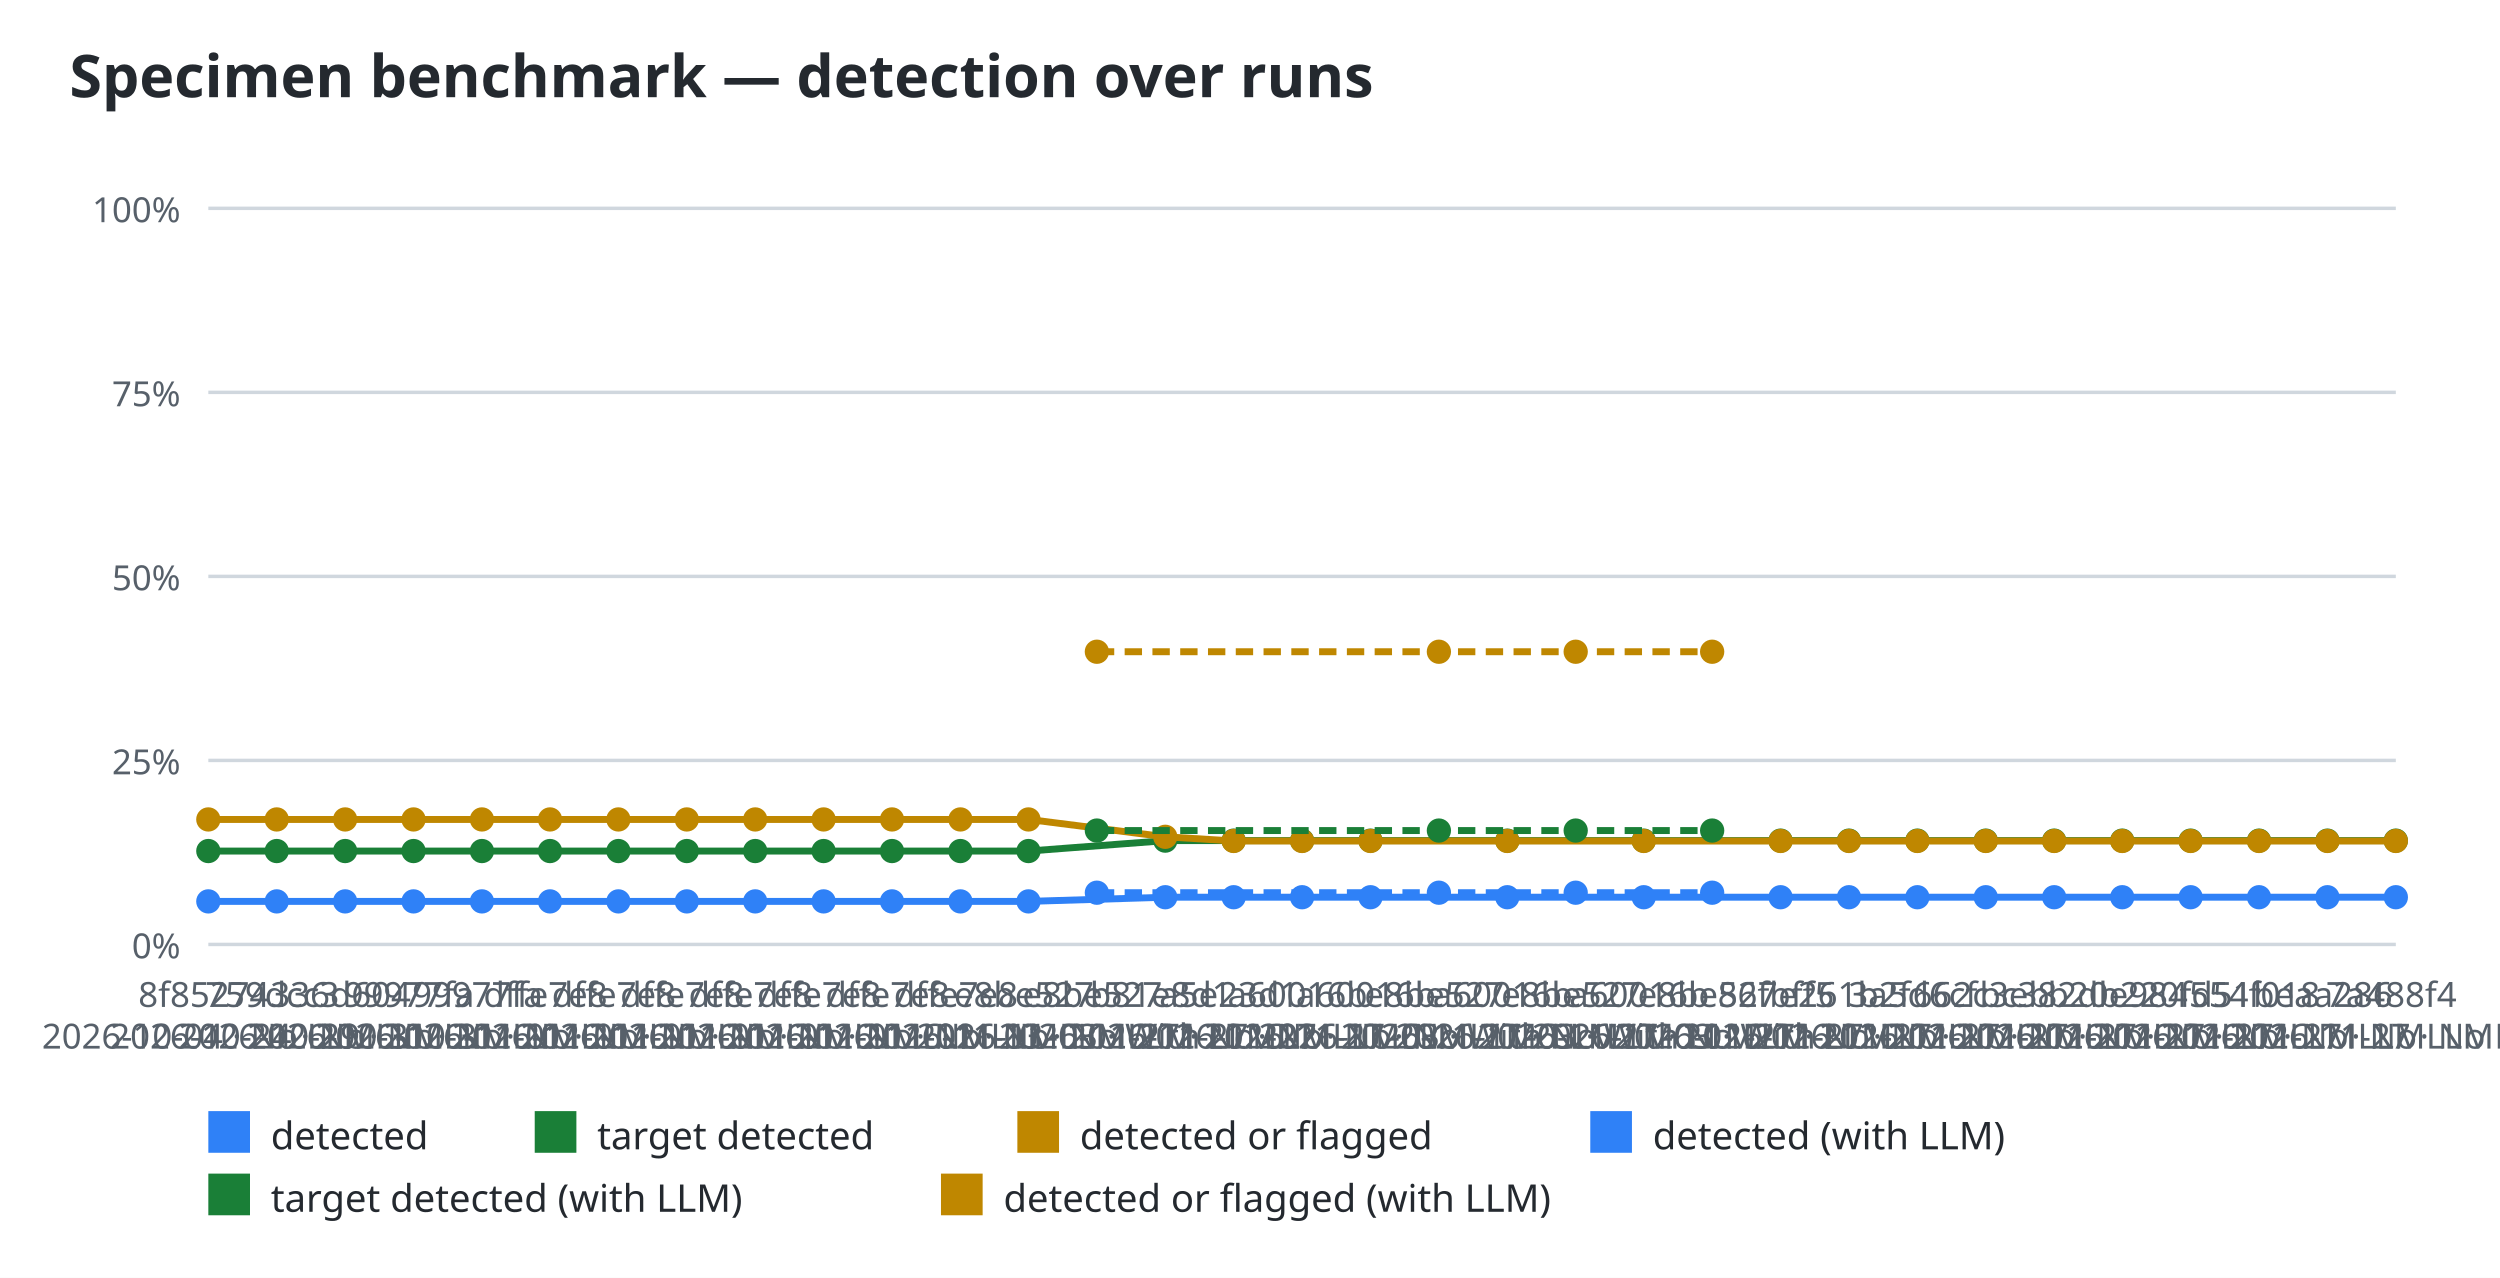
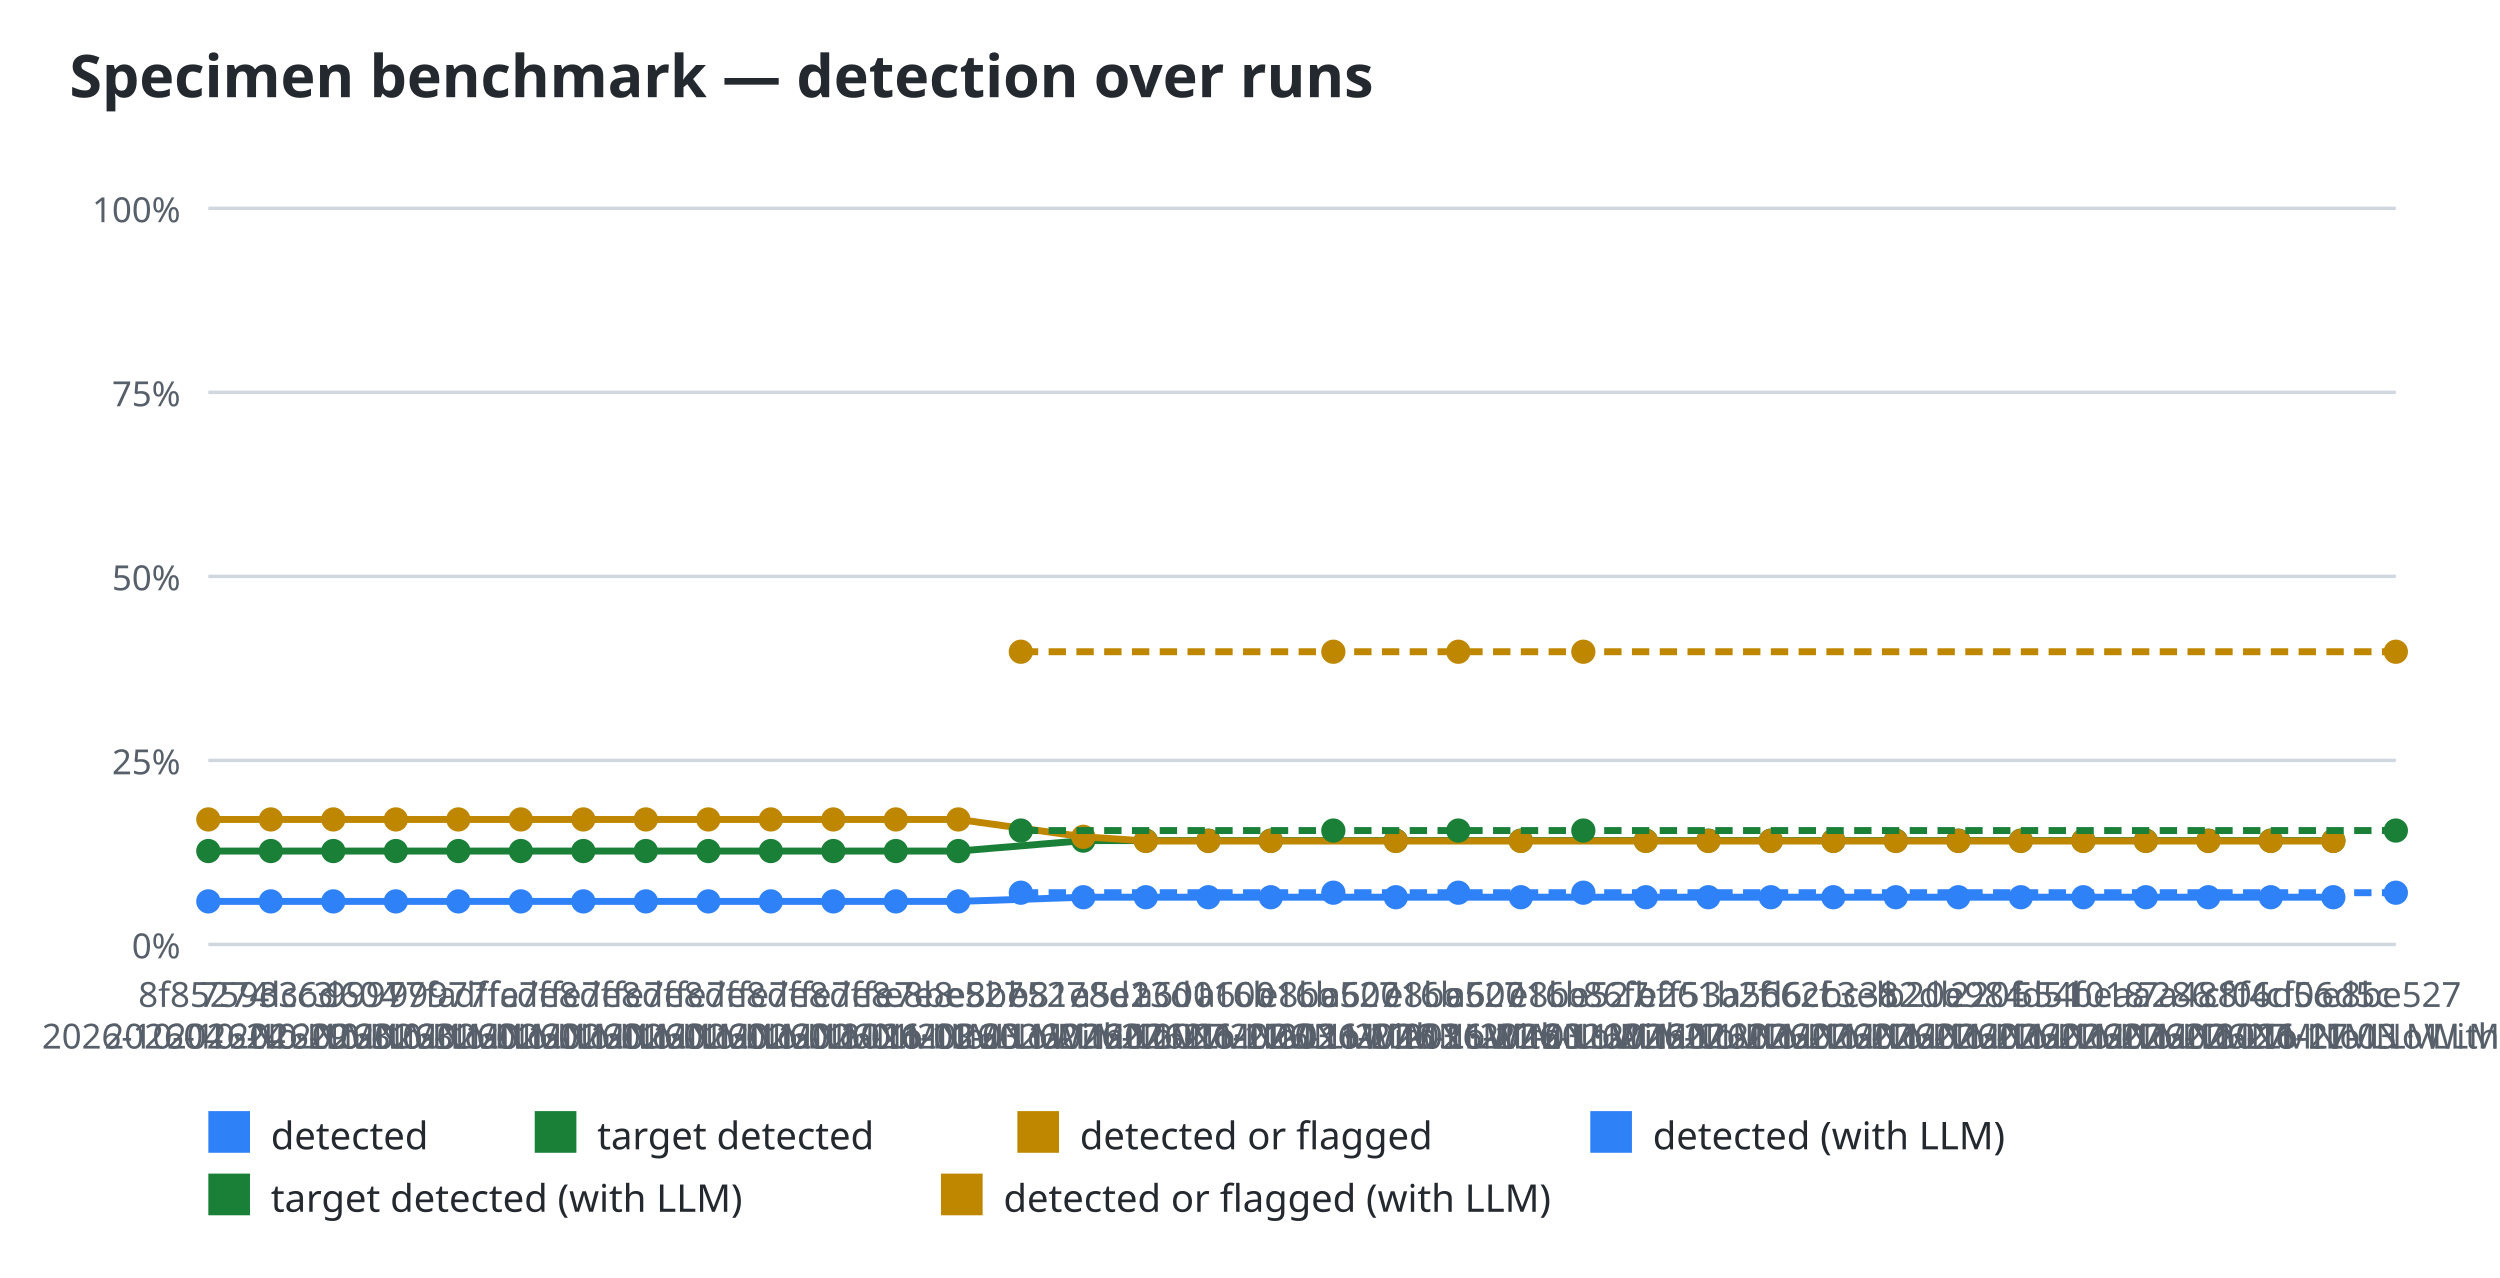
<svg xmlns="http://www.w3.org/2000/svg" viewBox="0 0 720 368" font-family="sans-serif">
  <rect width="720" height="368" fill="white" />
  <text x="20" y="28" font-size="17" font-weight="bold" fill="#24292f">Specimen benchmark — detection over runs</text>
  <line x1="60" y1="272.0" x2="690" y2="272.0" stroke="#d0d7de" stroke-width="1" />
  <text x="52" y="276.0" font-size="10" fill="#57606a" text-anchor="end">0%</text>
  <line x1="60" y1="219.0" x2="690" y2="219.0" stroke="#d0d7de" stroke-width="1" />
  <text x="52" y="223.0" font-size="10" fill="#57606a" text-anchor="end">25%</text>
  <line x1="60" y1="166.0" x2="690" y2="166.0" stroke="#d0d7de" stroke-width="1" />
  <text x="52" y="170.0" font-size="10" fill="#57606a" text-anchor="end">50%</text>
  <line x1="60" y1="113.0" x2="690" y2="113.0" stroke="#d0d7de" stroke-width="1" />
  <text x="52" y="117.0" font-size="10" fill="#57606a" text-anchor="end">75%</text>
  <line x1="60" y1="60.0" x2="690" y2="60.0" stroke="#d0d7de" stroke-width="1" />
  <text x="52" y="64.0" font-size="10" fill="#57606a" text-anchor="end">100%</text>
-   <polyline points="60.0,259.6 79.7,259.6 99.4,259.6 119.1,259.6 138.8,259.6 158.4,259.6 178.1,259.6 197.8,259.6 217.5,259.6 237.2,259.6 256.9,259.6 276.6,259.6 296.2,259.6 335.6,258.4 355.3,258.4 375.0,258.4 394.7,258.4 434.1,258.4 473.4,258.4 512.8,258.4 532.5,258.4 552.2,258.4 571.9,258.4 591.6,258.4 611.2,258.4 630.9,258.4 650.6,258.4 670.3,258.4 690.0,258.4" fill="none" stroke="#2f81f7" stroke-width="2" />
+   <polyline points="60.0,259.6 78.0,259.6 96.0,259.6 114.0,259.6 132.0,259.6 150.0,259.6 168.0,259.6 186.0,259.6 204.0,259.6 222.0,259.6 240.0,259.6 258.0,259.6 276.0,259.6 312.0,258.4 330.0,258.4 348.0,258.4 366.0,258.4 402.0,258.4 438.0,258.4 474.0,258.4 492.0,258.4 510.0,258.4 528.0,258.4 546.0,258.4 564.0,258.4 582.0,258.4 600.0,258.4 618.0,258.4 636.0,258.4 654.0,258.4 672.0,258.4" fill="none" stroke="#2f81f7" stroke-width="2" />
  <circle cx="60.0" cy="259.6" r="3.5" fill="#2f81f7" />
-   <circle cx="79.7" cy="259.6" r="3.5" fill="#2f81f7" />
-   <circle cx="99.4" cy="259.6" r="3.5" fill="#2f81f7" />
-   <circle cx="119.1" cy="259.6" r="3.5" fill="#2f81f7" />
-   <circle cx="138.8" cy="259.6" r="3.5" fill="#2f81f7" />
-   <circle cx="158.4" cy="259.6" r="3.5" fill="#2f81f7" />
-   <circle cx="178.1" cy="259.6" r="3.5" fill="#2f81f7" />
-   <circle cx="197.8" cy="259.6" r="3.5" fill="#2f81f7" />
-   <circle cx="217.5" cy="259.6" r="3.5" fill="#2f81f7" />
-   <circle cx="237.2" cy="259.6" r="3.5" fill="#2f81f7" />
-   <circle cx="256.9" cy="259.6" r="3.5" fill="#2f81f7" />
-   <circle cx="276.6" cy="259.6" r="3.5" fill="#2f81f7" />
-   <circle cx="296.2" cy="259.6" r="3.5" fill="#2f81f7" />
-   <circle cx="335.6" cy="258.4" r="3.5" fill="#2f81f7" />
-   <circle cx="355.3" cy="258.4" r="3.5" fill="#2f81f7" />
-   <circle cx="375.0" cy="258.4" r="3.5" fill="#2f81f7" />
-   <circle cx="394.7" cy="258.4" r="3.5" fill="#2f81f7" />
-   <circle cx="434.1" cy="258.4" r="3.5" fill="#2f81f7" />
-   <circle cx="473.4" cy="258.4" r="3.5" fill="#2f81f7" />
-   <circle cx="512.8" cy="258.4" r="3.5" fill="#2f81f7" />
-   <circle cx="532.5" cy="258.4" r="3.5" fill="#2f81f7" />
-   <circle cx="552.2" cy="258.4" r="3.5" fill="#2f81f7" />
-   <circle cx="571.9" cy="258.4" r="3.5" fill="#2f81f7" />
-   <circle cx="591.6" cy="258.4" r="3.5" fill="#2f81f7" />
-   <circle cx="611.2" cy="258.4" r="3.5" fill="#2f81f7" />
-   <circle cx="630.9" cy="258.4" r="3.5" fill="#2f81f7" />
-   <circle cx="650.6" cy="258.4" r="3.5" fill="#2f81f7" />
-   <circle cx="670.3" cy="258.4" r="3.5" fill="#2f81f7" />
-   <circle cx="690.0" cy="258.4" r="3.5" fill="#2f81f7" />
-   <polyline points="60.0,245.1 79.7,245.1 99.4,245.1 119.1,245.1 138.8,245.1 158.4,245.1 178.1,245.1 197.8,245.1 217.5,245.1 237.2,245.1 256.9,245.1 276.6,245.1 296.2,245.1 335.6,242.1 355.3,242.1 375.0,242.1 394.7,242.1 434.1,242.1 473.4,242.1 512.8,242.1 532.5,242.1 552.2,242.1 571.9,242.1 591.6,242.1 611.2,242.1 630.9,242.1 650.6,242.1 670.3,242.1 690.0,242.1" fill="none" stroke="#1a7f37" stroke-width="2" />
+   <circle cx="78.0" cy="259.6" r="3.5" fill="#2f81f7" />
+   <circle cx="96.0" cy="259.6" r="3.5" fill="#2f81f7" />
+   <circle cx="114.0" cy="259.6" r="3.5" fill="#2f81f7" />
+   <circle cx="132.0" cy="259.6" r="3.5" fill="#2f81f7" />
+   <circle cx="150.0" cy="259.6" r="3.5" fill="#2f81f7" />
+   <circle cx="168.0" cy="259.6" r="3.5" fill="#2f81f7" />
+   <circle cx="186.0" cy="259.6" r="3.5" fill="#2f81f7" />
+   <circle cx="204.0" cy="259.6" r="3.5" fill="#2f81f7" />
+   <circle cx="222.0" cy="259.6" r="3.5" fill="#2f81f7" />
+   <circle cx="240.0" cy="259.6" r="3.5" fill="#2f81f7" />
+   <circle cx="258.0" cy="259.6" r="3.5" fill="#2f81f7" />
+   <circle cx="276.0" cy="259.6" r="3.5" fill="#2f81f7" />
+   <circle cx="312.0" cy="258.4" r="3.5" fill="#2f81f7" />
+   <circle cx="330.0" cy="258.4" r="3.5" fill="#2f81f7" />
+   <circle cx="348.0" cy="258.4" r="3.5" fill="#2f81f7" />
+   <circle cx="366.0" cy="258.4" r="3.5" fill="#2f81f7" />
+   <circle cx="402.0" cy="258.4" r="3.5" fill="#2f81f7" />
+   <circle cx="438.0" cy="258.4" r="3.5" fill="#2f81f7" />
+   <circle cx="474.0" cy="258.4" r="3.5" fill="#2f81f7" />
+   <circle cx="492.0" cy="258.4" r="3.5" fill="#2f81f7" />
+   <circle cx="510.0" cy="258.4" r="3.5" fill="#2f81f7" />
+   <circle cx="528.0" cy="258.4" r="3.5" fill="#2f81f7" />
+   <circle cx="546.0" cy="258.4" r="3.5" fill="#2f81f7" />
+   <circle cx="564.0" cy="258.4" r="3.5" fill="#2f81f7" />
+   <circle cx="582.0" cy="258.4" r="3.5" fill="#2f81f7" />
+   <circle cx="600.0" cy="258.4" r="3.5" fill="#2f81f7" />
+   <circle cx="618.0" cy="258.4" r="3.5" fill="#2f81f7" />
+   <circle cx="636.0" cy="258.4" r="3.5" fill="#2f81f7" />
+   <circle cx="654.0" cy="258.4" r="3.5" fill="#2f81f7" />
+   <circle cx="672.0" cy="258.4" r="3.5" fill="#2f81f7" />
+   <polyline points="60.0,245.1 78.0,245.1 96.0,245.1 114.0,245.1 132.0,245.1 150.0,245.1 168.0,245.1 186.0,245.1 204.0,245.1 222.0,245.1 240.0,245.1 258.0,245.1 276.0,245.1 312.0,242.1 330.0,242.1 348.0,242.1 366.0,242.1 402.0,242.1 438.0,242.1 474.0,242.1 492.0,242.1 510.0,242.1 528.0,242.1 546.0,242.1 564.0,242.1 582.0,242.1 600.0,242.1 618.0,242.1 636.0,242.1 654.0,242.1 672.0,242.1" fill="none" stroke="#1a7f37" stroke-width="2" />
  <circle cx="60.0" cy="245.1" r="3.5" fill="#1a7f37" />
-   <circle cx="79.7" cy="245.1" r="3.5" fill="#1a7f37" />
-   <circle cx="99.4" cy="245.1" r="3.5" fill="#1a7f37" />
-   <circle cx="119.1" cy="245.1" r="3.5" fill="#1a7f37" />
-   <circle cx="138.8" cy="245.1" r="3.5" fill="#1a7f37" />
-   <circle cx="158.4" cy="245.1" r="3.5" fill="#1a7f37" />
-   <circle cx="178.1" cy="245.1" r="3.5" fill="#1a7f37" />
-   <circle cx="197.8" cy="245.1" r="3.5" fill="#1a7f37" />
-   <circle cx="217.5" cy="245.1" r="3.5" fill="#1a7f37" />
-   <circle cx="237.2" cy="245.1" r="3.5" fill="#1a7f37" />
-   <circle cx="256.9" cy="245.1" r="3.5" fill="#1a7f37" />
-   <circle cx="276.6" cy="245.1" r="3.5" fill="#1a7f37" />
-   <circle cx="296.2" cy="245.1" r="3.5" fill="#1a7f37" />
-   <circle cx="335.6" cy="242.1" r="3.5" fill="#1a7f37" />
-   <circle cx="355.3" cy="242.1" r="3.5" fill="#1a7f37" />
-   <circle cx="375.0" cy="242.1" r="3.5" fill="#1a7f37" />
-   <circle cx="394.7" cy="242.1" r="3.5" fill="#1a7f37" />
-   <circle cx="434.1" cy="242.1" r="3.5" fill="#1a7f37" />
-   <circle cx="473.4" cy="242.1" r="3.5" fill="#1a7f37" />
-   <circle cx="512.8" cy="242.1" r="3.5" fill="#1a7f37" />
-   <circle cx="532.5" cy="242.1" r="3.5" fill="#1a7f37" />
-   <circle cx="552.2" cy="242.1" r="3.5" fill="#1a7f37" />
-   <circle cx="571.9" cy="242.1" r="3.5" fill="#1a7f37" />
-   <circle cx="591.6" cy="242.1" r="3.5" fill="#1a7f37" />
-   <circle cx="611.2" cy="242.1" r="3.5" fill="#1a7f37" />
-   <circle cx="630.9" cy="242.1" r="3.5" fill="#1a7f37" />
-   <circle cx="650.6" cy="242.1" r="3.5" fill="#1a7f37" />
-   <circle cx="670.3" cy="242.1" r="3.5" fill="#1a7f37" />
-   <circle cx="690.0" cy="242.1" r="3.5" fill="#1a7f37" />
-   <polyline points="60.0,236.0 79.7,236.0 99.4,236.0 119.1,236.0 138.8,236.0 158.4,236.0 178.1,236.0 197.8,236.0 217.5,236.0 237.2,236.0 256.9,236.0 276.6,236.0 296.2,236.0 335.6,241.0 355.3,242.2 375.0,242.2 394.7,242.2 434.1,242.2 473.4,242.2 512.8,242.2 532.5,242.2 552.2,242.2 571.9,242.2 591.6,242.2 611.2,242.2 630.9,242.2 650.6,242.2 670.3,242.2 690.0,242.2" fill="none" stroke="#bf8700" stroke-width="2" />
+   <circle cx="78.0" cy="245.1" r="3.5" fill="#1a7f37" />
+   <circle cx="96.0" cy="245.1" r="3.5" fill="#1a7f37" />
+   <circle cx="114.0" cy="245.1" r="3.5" fill="#1a7f37" />
+   <circle cx="132.0" cy="245.1" r="3.5" fill="#1a7f37" />
+   <circle cx="150.0" cy="245.1" r="3.5" fill="#1a7f37" />
+   <circle cx="168.0" cy="245.1" r="3.5" fill="#1a7f37" />
+   <circle cx="186.0" cy="245.1" r="3.5" fill="#1a7f37" />
+   <circle cx="204.0" cy="245.1" r="3.5" fill="#1a7f37" />
+   <circle cx="222.0" cy="245.1" r="3.5" fill="#1a7f37" />
+   <circle cx="240.0" cy="245.1" r="3.5" fill="#1a7f37" />
+   <circle cx="258.0" cy="245.1" r="3.5" fill="#1a7f37" />
+   <circle cx="276.0" cy="245.1" r="3.5" fill="#1a7f37" />
+   <circle cx="312.0" cy="242.1" r="3.5" fill="#1a7f37" />
+   <circle cx="330.0" cy="242.1" r="3.5" fill="#1a7f37" />
+   <circle cx="348.0" cy="242.1" r="3.5" fill="#1a7f37" />
+   <circle cx="366.0" cy="242.1" r="3.5" fill="#1a7f37" />
+   <circle cx="402.0" cy="242.1" r="3.5" fill="#1a7f37" />
+   <circle cx="438.0" cy="242.1" r="3.5" fill="#1a7f37" />
+   <circle cx="474.0" cy="242.1" r="3.5" fill="#1a7f37" />
+   <circle cx="492.0" cy="242.1" r="3.5" fill="#1a7f37" />
+   <circle cx="510.0" cy="242.1" r="3.5" fill="#1a7f37" />
+   <circle cx="528.0" cy="242.1" r="3.5" fill="#1a7f37" />
+   <circle cx="546.0" cy="242.1" r="3.5" fill="#1a7f37" />
+   <circle cx="564.0" cy="242.1" r="3.5" fill="#1a7f37" />
+   <circle cx="582.0" cy="242.1" r="3.5" fill="#1a7f37" />
+   <circle cx="600.0" cy="242.1" r="3.5" fill="#1a7f37" />
+   <circle cx="618.0" cy="242.1" r="3.5" fill="#1a7f37" />
+   <circle cx="636.0" cy="242.1" r="3.5" fill="#1a7f37" />
+   <circle cx="654.0" cy="242.1" r="3.5" fill="#1a7f37" />
+   <circle cx="672.0" cy="242.1" r="3.5" fill="#1a7f37" />
+   <polyline points="60.0,236.0 78.0,236.0 96.0,236.0 114.0,236.0 132.0,236.0 150.0,236.0 168.0,236.0 186.0,236.0 204.0,236.0 222.0,236.0 240.0,236.0 258.0,236.0 276.0,236.0 312.0,241.0 330.0,242.2 348.0,242.2 366.0,242.2 402.0,242.2 438.0,242.2 474.0,242.2 492.0,242.2 510.0,242.2 528.0,242.2 546.0,242.2 564.0,242.2 582.0,242.2 600.0,242.2 618.0,242.2 636.0,242.2 654.0,242.2 672.0,242.2" fill="none" stroke="#bf8700" stroke-width="2" />
  <circle cx="60.0" cy="236.0" r="3.5" fill="#bf8700" />
-   <circle cx="79.7" cy="236.0" r="3.5" fill="#bf8700" />
-   <circle cx="99.4" cy="236.0" r="3.5" fill="#bf8700" />
-   <circle cx="119.1" cy="236.0" r="3.5" fill="#bf8700" />
-   <circle cx="138.8" cy="236.0" r="3.5" fill="#bf8700" />
-   <circle cx="158.4" cy="236.0" r="3.5" fill="#bf8700" />
-   <circle cx="178.1" cy="236.0" r="3.5" fill="#bf8700" />
-   <circle cx="197.8" cy="236.0" r="3.5" fill="#bf8700" />
-   <circle cx="217.5" cy="236.0" r="3.5" fill="#bf8700" />
-   <circle cx="237.2" cy="236.0" r="3.5" fill="#bf8700" />
-   <circle cx="256.9" cy="236.0" r="3.5" fill="#bf8700" />
-   <circle cx="276.6" cy="236.0" r="3.5" fill="#bf8700" />
-   <circle cx="296.2" cy="236.0" r="3.5" fill="#bf8700" />
-   <circle cx="335.6" cy="241.0" r="3.5" fill="#bf8700" />
-   <circle cx="355.3" cy="242.2" r="3.5" fill="#bf8700" />
-   <circle cx="375.0" cy="242.2" r="3.5" fill="#bf8700" />
-   <circle cx="394.7" cy="242.2" r="3.5" fill="#bf8700" />
-   <circle cx="434.1" cy="242.2" r="3.5" fill="#bf8700" />
-   <circle cx="473.4" cy="242.2" r="3.5" fill="#bf8700" />
-   <circle cx="512.8" cy="242.2" r="3.5" fill="#bf8700" />
-   <circle cx="532.5" cy="242.2" r="3.5" fill="#bf8700" />
-   <circle cx="552.2" cy="242.2" r="3.5" fill="#bf8700" />
-   <circle cx="571.9" cy="242.2" r="3.5" fill="#bf8700" />
-   <circle cx="591.6" cy="242.2" r="3.5" fill="#bf8700" />
-   <circle cx="611.2" cy="242.2" r="3.5" fill="#bf8700" />
-   <circle cx="630.9" cy="242.2" r="3.5" fill="#bf8700" />
-   <circle cx="650.6" cy="242.2" r="3.5" fill="#bf8700" />
-   <circle cx="670.3" cy="242.2" r="3.5" fill="#bf8700" />
-   <circle cx="690.0" cy="242.2" r="3.5" fill="#bf8700" />
-   <polyline points="315.9,257.1 414.4,257.1 453.8,257.1 493.1,257.1" fill="none" stroke="#2f81f7" stroke-width="2" stroke-dasharray="5 3" />
-   <circle cx="315.9" cy="257.1" r="3.5" fill="#2f81f7" />
-   <circle cx="414.4" cy="257.1" r="3.5" fill="#2f81f7" />
-   <circle cx="453.8" cy="257.1" r="3.5" fill="#2f81f7" />
-   <circle cx="493.1" cy="257.1" r="3.5" fill="#2f81f7" />
-   <polyline points="315.9,239.2 414.4,239.2 453.8,239.2 493.1,239.2" fill="none" stroke="#1a7f37" stroke-width="2" stroke-dasharray="5 3" />
-   <circle cx="315.9" cy="239.2" r="3.5" fill="#1a7f37" />
-   <circle cx="414.4" cy="239.2" r="3.5" fill="#1a7f37" />
-   <circle cx="453.8" cy="239.2" r="3.5" fill="#1a7f37" />
-   <circle cx="493.1" cy="239.2" r="3.5" fill="#1a7f37" />
-   <polyline points="315.9,187.7 414.4,187.7 453.8,187.7 493.1,187.7" fill="none" stroke="#bf8700" stroke-width="2" stroke-dasharray="5 3" />
-   <circle cx="315.9" cy="187.7" r="3.5" fill="#bf8700" />
-   <circle cx="414.4" cy="187.7" r="3.5" fill="#bf8700" />
-   <circle cx="453.8" cy="187.7" r="3.5" fill="#bf8700" />
-   <circle cx="493.1" cy="187.7" r="3.5" fill="#bf8700" />
+   <circle cx="78.0" cy="236.0" r="3.5" fill="#bf8700" />
+   <circle cx="96.0" cy="236.0" r="3.5" fill="#bf8700" />
+   <circle cx="114.0" cy="236.0" r="3.5" fill="#bf8700" />
+   <circle cx="132.0" cy="236.0" r="3.5" fill="#bf8700" />
+   <circle cx="150.0" cy="236.0" r="3.5" fill="#bf8700" />
+   <circle cx="168.0" cy="236.0" r="3.5" fill="#bf8700" />
+   <circle cx="186.0" cy="236.0" r="3.5" fill="#bf8700" />
+   <circle cx="204.0" cy="236.0" r="3.5" fill="#bf8700" />
+   <circle cx="222.0" cy="236.0" r="3.5" fill="#bf8700" />
+   <circle cx="240.0" cy="236.0" r="3.5" fill="#bf8700" />
+   <circle cx="258.0" cy="236.0" r="3.5" fill="#bf8700" />
+   <circle cx="276.0" cy="236.0" r="3.5" fill="#bf8700" />
+   <circle cx="312.0" cy="241.0" r="3.5" fill="#bf8700" />
+   <circle cx="330.0" cy="242.2" r="3.5" fill="#bf8700" />
+   <circle cx="348.0" cy="242.2" r="3.5" fill="#bf8700" />
+   <circle cx="366.0" cy="242.2" r="3.5" fill="#bf8700" />
+   <circle cx="402.0" cy="242.2" r="3.5" fill="#bf8700" />
+   <circle cx="438.0" cy="242.2" r="3.5" fill="#bf8700" />
+   <circle cx="474.0" cy="242.2" r="3.5" fill="#bf8700" />
+   <circle cx="492.0" cy="242.2" r="3.5" fill="#bf8700" />
+   <circle cx="510.0" cy="242.2" r="3.5" fill="#bf8700" />
+   <circle cx="528.0" cy="242.2" r="3.5" fill="#bf8700" />
+   <circle cx="546.0" cy="242.2" r="3.5" fill="#bf8700" />
+   <circle cx="564.0" cy="242.2" r="3.5" fill="#bf8700" />
+   <circle cx="582.0" cy="242.2" r="3.5" fill="#bf8700" />
+   <circle cx="600.0" cy="242.2" r="3.5" fill="#bf8700" />
+   <circle cx="618.0" cy="242.2" r="3.5" fill="#bf8700" />
+   <circle cx="636.0" cy="242.2" r="3.5" fill="#bf8700" />
+   <circle cx="654.0" cy="242.2" r="3.5" fill="#bf8700" />
+   <circle cx="672.0" cy="242.2" r="3.5" fill="#bf8700" />
+   <polyline points="294.0,257.1 384.0,257.1 420.0,257.1 456.0,257.1 690.0,257.1" fill="none" stroke="#2f81f7" stroke-width="2" stroke-dasharray="5 3" />
+   <circle cx="294.0" cy="257.1" r="3.5" fill="#2f81f7" />
+   <circle cx="384.0" cy="257.1" r="3.5" fill="#2f81f7" />
+   <circle cx="420.0" cy="257.1" r="3.5" fill="#2f81f7" />
+   <circle cx="456.0" cy="257.1" r="3.5" fill="#2f81f7" />
+   <circle cx="690.0" cy="257.1" r="3.5" fill="#2f81f7" />
+   <polyline points="294.0,239.2 384.0,239.2 420.0,239.2 456.0,239.2 690.0,239.2" fill="none" stroke="#1a7f37" stroke-width="2" stroke-dasharray="5 3" />
+   <circle cx="294.0" cy="239.2" r="3.5" fill="#1a7f37" />
+   <circle cx="384.0" cy="239.2" r="3.5" fill="#1a7f37" />
+   <circle cx="420.0" cy="239.2" r="3.5" fill="#1a7f37" />
+   <circle cx="456.0" cy="239.2" r="3.5" fill="#1a7f37" />
+   <circle cx="690.0" cy="239.2" r="3.5" fill="#1a7f37" />
+   <polyline points="294.0,187.7 384.0,187.7 420.0,187.7 456.0,187.7 690.0,187.7" fill="none" stroke="#bf8700" stroke-width="2" stroke-dasharray="5 3" />
+   <circle cx="294.0" cy="187.7" r="3.5" fill="#bf8700" />
+   <circle cx="384.0" cy="187.7" r="3.5" fill="#bf8700" />
+   <circle cx="420.0" cy="187.7" r="3.5" fill="#bf8700" />
+   <circle cx="456.0" cy="187.7" r="3.5" fill="#bf8700" />
+   <circle cx="690.0" cy="187.7" r="3.5" fill="#bf8700" />
  <text x="60.0" y="290" font-size="10" fill="#57606a" text-anchor="middle">
    <tspan x="60.0" dy="0">8f85274</tspan>
    <tspan x="60.0" dy="12">2026-10-04 · No LLM</tspan>
  </text>
-   <text x="79.7" y="290" font-size="10" fill="#57606a" text-anchor="middle">
-     <tspan x="79.7" dy="0">759dcc3</tspan>
-     <tspan x="79.7" dy="12">2026-10-24 · No LLM</tspan>
-   </text>
-   <text x="99.4" y="290" font-size="10" fill="#57606a" text-anchor="middle">
-     <tspan x="99.4" dy="0">336d604</tspan>
-     <tspan x="99.4" dy="12">2026-10-29 · No LLM</tspan>
-   </text>
-   <text x="119.1" y="290" font-size="10" fill="#57606a" text-anchor="middle">
-     <tspan x="119.1" dy="0">99977fa</tspan>
-     <tspan x="119.1" dy="12">2026-10-31 · No LLM</tspan>
-   </text>
-   <text x="138.8" y="290" font-size="10" fill="#57606a" text-anchor="middle">
-     <tspan x="138.8" dy="0">99977fa</tspan>
-     <tspan x="138.8" dy="12">2026-10-31 · No LLM</tspan>
-   </text>
-   <text x="158.4" y="290" font-size="10" fill="#57606a" text-anchor="middle">
-     <tspan x="158.4" dy="0">dffe7e8</tspan>
-     <tspan x="158.4" dy="12">2026-11-01 · No LLM</tspan>
-   </text>
-   <text x="178.1" y="290" font-size="10" fill="#57606a" text-anchor="middle">
-     <tspan x="178.1" dy="0">dffe7e8</tspan>
-     <tspan x="178.1" dy="12">2026-11-01 · No LLM</tspan>
-   </text>
-   <text x="197.8" y="290" font-size="10" fill="#57606a" text-anchor="middle">
-     <tspan x="197.8" dy="0">dffe7e8</tspan>
-     <tspan x="197.8" dy="12">2026-11-01 · No LLM</tspan>
-   </text>
-   <text x="217.5" y="290" font-size="10" fill="#57606a" text-anchor="middle">
-     <tspan x="217.5" dy="0">dffe7e8</tspan>
-     <tspan x="217.5" dy="12">2026-11-01 · No LLM</tspan>
-   </text>
-   <text x="237.2" y="290" font-size="10" fill="#57606a" text-anchor="middle">
-     <tspan x="237.2" dy="0">dffe7e8</tspan>
-     <tspan x="237.2" dy="12">2026-11-01 · No LLM</tspan>
-   </text>
-   <text x="256.9" y="290" font-size="10" fill="#57606a" text-anchor="middle">
-     <tspan x="256.9" dy="0">dffe7e8</tspan>
-     <tspan x="256.9" dy="12">2026-11-01 · No LLM</tspan>
-   </text>
-   <text x="276.6" y="290" font-size="10" fill="#57606a" text-anchor="middle">
-     <tspan x="276.6" dy="0">dffe7e8</tspan>
-     <tspan x="276.6" dy="12">2026-11-01 · No LLM</tspan>
-   </text>
-   <text x="296.2" y="290" font-size="10" fill="#57606a" text-anchor="middle">
-     <tspan x="296.2" dy="0">e8be527</tspan>
-     <tspan x="296.2" dy="12">2026-11-03 · No LLM</tspan>
-   </text>
-   <text x="315.9" y="290" font-size="10" fill="#57606a" text-anchor="middle">
-     <tspan x="315.9" dy="0">e8be527</tspan>
-     <tspan x="315.9" dy="12">2026-11-03 · With LLM</tspan>
-   </text>
-   <text x="335.6" y="290" font-size="10" fill="#57606a" text-anchor="middle">
-     <tspan x="335.6" dy="0">b81e8d1</tspan>
-     <tspan x="335.6" dy="12">2026-11-27 · No LLM</tspan>
-   </text>
-   <text x="355.3" y="290" font-size="10" fill="#57606a" text-anchor="middle">
-     <tspan x="355.3" dy="0">a5e23d1</tspan>
-     <tspan x="355.3" dy="12">2026-11-27 · No LLM</tspan>
-   </text>
-   <text x="375.0" y="290" font-size="10" fill="#57606a" text-anchor="middle">
-     <tspan x="375.0" dy="0">a60016b</tspan>
-     <tspan x="375.0" dy="12">2026-11-27 · No LLM</tspan>
-   </text>
-   <text x="394.7" y="290" font-size="10" fill="#57606a" text-anchor="middle">
-     <tspan x="394.7" dy="0">a60016b</tspan>
-     <tspan x="394.7" dy="12">2026-11-27 · No LLM</tspan>
-   </text>
-   <text x="414.4" y="290" font-size="10" fill="#57606a" text-anchor="middle">
-     <tspan x="414.4" dy="0">e8be527</tspan>
-     <tspan x="414.4" dy="12">2026-11-03 · With LLM</tspan>
-   </text>
-   <text x="434.1" y="290" font-size="10" fill="#57606a" text-anchor="middle">
-     <tspan x="434.1" dy="0">a60016b</tspan>
-     <tspan x="434.1" dy="12">2026-11-27 · No LLM</tspan>
-   </text>
-   <text x="453.8" y="290" font-size="10" fill="#57606a" text-anchor="middle">
-     <tspan x="453.8" dy="0">e8be527</tspan>
-     <tspan x="453.8" dy="12">2026-11-03 · With LLM</tspan>
-   </text>
-   <text x="473.4" y="290" font-size="10" fill="#57606a" text-anchor="middle">
-     <tspan x="473.4" dy="0">a60016b</tspan>
-     <tspan x="473.4" dy="12">2026-11-27 · No LLM</tspan>
-   </text>
-   <text x="493.1" y="290" font-size="10" fill="#57606a" text-anchor="middle">
-     <tspan x="493.1" dy="0">e8be527</tspan>
-     <tspan x="493.1" dy="12">2026-11-03 · With LLM</tspan>
-   </text>
-   <text x="512.8" y="290" font-size="10" fill="#57606a" text-anchor="middle">
-     <tspan x="512.8" dy="0">86fbff5</tspan>
-     <tspan x="512.8" dy="12">2026-11-27 · No LLM</tspan>
-   </text>
-   <text x="532.5" y="290" font-size="10" fill="#57606a" text-anchor="middle">
-     <tspan x="532.5" dy="0">e261b2f</tspan>
-     <tspan x="532.5" dy="12">2026-11-27 · No LLM</tspan>
-   </text>
-   <text x="552.2" y="290" font-size="10" fill="#57606a" text-anchor="middle">
-     <tspan x="552.2" dy="0">3a5d6cf</tspan>
-     <tspan x="552.2" dy="12">2026-11-27 · No LLM</tspan>
-   </text>
-   <text x="571.9" y="290" font-size="10" fill="#57606a" text-anchor="middle">
-     <tspan x="571.9" dy="0">662c3eb</tspan>
-     <tspan x="571.9" dy="12">2026-11-27 · No LLM</tspan>
-   </text>
-   <text x="591.6" y="290" font-size="10" fill="#57606a" text-anchor="middle">
-     <tspan x="591.6" dy="0">bc382db</tspan>
-     <tspan x="591.6" dy="12">2026-11-27 · No LLM</tspan>
-   </text>
-   <text x="611.2" y="290" font-size="10" fill="#57606a" text-anchor="middle">
-     <tspan x="611.2" dy="0">b20e984</tspan>
-     <tspan x="611.2" dy="12">2026-11-27 · No LLM</tspan>
-   </text>
-   <text x="630.9" y="290" font-size="10" fill="#57606a" text-anchor="middle">
-     <tspan x="630.9" dy="0">220fd51</tspan>
-     <tspan x="630.9" dy="12">2026-11-27 · No LLM</tspan>
-   </text>
-   <text x="650.6" y="290" font-size="10" fill="#57606a" text-anchor="middle">
-     <tspan x="650.6" dy="0">554f018</tspan>
-     <tspan x="650.6" dy="12">2026-11-27 · No LLM</tspan>
-   </text>
-   <text x="670.3" y="290" font-size="10" fill="#57606a" text-anchor="middle">
-     <tspan x="670.3" dy="0">beaa286</tspan>
-     <tspan x="670.3" dy="12">2026-11-27 · No LLM</tspan>
+   <text x="78.0" y="290" font-size="10" fill="#57606a" text-anchor="middle">
+     <tspan x="78.0" dy="0">759dcc3</tspan>
+     <tspan x="78.0" dy="12">2026-10-24 · No LLM</tspan>
+   </text>
+   <text x="96.0" y="290" font-size="10" fill="#57606a" text-anchor="middle">
+     <tspan x="96.0" dy="0">336d604</tspan>
+     <tspan x="96.0" dy="12">2026-10-29 · No LLM</tspan>
+   </text>
+   <text x="114.0" y="290" font-size="10" fill="#57606a" text-anchor="middle">
+     <tspan x="114.0" dy="0">99977fa</tspan>
+     <tspan x="114.0" dy="12">2026-10-31 · No LLM</tspan>
+   </text>
+   <text x="132.0" y="290" font-size="10" fill="#57606a" text-anchor="middle">
+     <tspan x="132.0" dy="0">99977fa</tspan>
+     <tspan x="132.0" dy="12">2026-10-31 · No LLM</tspan>
+   </text>
+   <text x="150.0" y="290" font-size="10" fill="#57606a" text-anchor="middle">
+     <tspan x="150.0" dy="0">dffe7e8</tspan>
+     <tspan x="150.0" dy="12">2026-11-01 · No LLM</tspan>
+   </text>
+   <text x="168.0" y="290" font-size="10" fill="#57606a" text-anchor="middle">
+     <tspan x="168.0" dy="0">dffe7e8</tspan>
+     <tspan x="168.0" dy="12">2026-11-01 · No LLM</tspan>
+   </text>
+   <text x="186.0" y="290" font-size="10" fill="#57606a" text-anchor="middle">
+     <tspan x="186.0" dy="0">dffe7e8</tspan>
+     <tspan x="186.0" dy="12">2026-11-01 · No LLM</tspan>
+   </text>
+   <text x="204.0" y="290" font-size="10" fill="#57606a" text-anchor="middle">
+     <tspan x="204.0" dy="0">dffe7e8</tspan>
+     <tspan x="204.0" dy="12">2026-11-01 · No LLM</tspan>
+   </text>
+   <text x="222.0" y="290" font-size="10" fill="#57606a" text-anchor="middle">
+     <tspan x="222.0" dy="0">dffe7e8</tspan>
+     <tspan x="222.0" dy="12">2026-11-01 · No LLM</tspan>
+   </text>
+   <text x="240.0" y="290" font-size="10" fill="#57606a" text-anchor="middle">
+     <tspan x="240.0" dy="0">dffe7e8</tspan>
+     <tspan x="240.0" dy="12">2026-11-01 · No LLM</tspan>
+   </text>
+   <text x="258.0" y="290" font-size="10" fill="#57606a" text-anchor="middle">
+     <tspan x="258.0" dy="0">dffe7e8</tspan>
+     <tspan x="258.0" dy="12">2026-11-01 · No LLM</tspan>
+   </text>
+   <text x="276.0" y="290" font-size="10" fill="#57606a" text-anchor="middle">
+     <tspan x="276.0" dy="0">e8be527</tspan>
+     <tspan x="276.0" dy="12">2026-11-03 · No LLM</tspan>
+   </text>
+   <text x="294.0" y="290" font-size="10" fill="#57606a" text-anchor="middle">
+     <tspan x="294.0" dy="0">e8be527</tspan>
+     <tspan x="294.0" dy="12">2026-11-03 · With LLM</tspan>
+   </text>
+   <text x="312.0" y="290" font-size="10" fill="#57606a" text-anchor="middle">
+     <tspan x="312.0" dy="0">b81e8d1</tspan>
+     <tspan x="312.0" dy="12">2026-11-27 · No LLM</tspan>
+   </text>
+   <text x="330.0" y="290" font-size="10" fill="#57606a" text-anchor="middle">
+     <tspan x="330.0" dy="0">a5e23d1</tspan>
+     <tspan x="330.0" dy="12">2026-11-27 · No LLM</tspan>
+   </text>
+   <text x="348.0" y="290" font-size="10" fill="#57606a" text-anchor="middle">
+     <tspan x="348.0" dy="0">a60016b</tspan>
+     <tspan x="348.0" dy="12">2026-11-27 · No LLM</tspan>
+   </text>
+   <text x="366.0" y="290" font-size="10" fill="#57606a" text-anchor="middle">
+     <tspan x="366.0" dy="0">a60016b</tspan>
+     <tspan x="366.0" dy="12">2026-11-27 · No LLM</tspan>
+   </text>
+   <text x="384.0" y="290" font-size="10" fill="#57606a" text-anchor="middle">
+     <tspan x="384.0" dy="0">e8be527</tspan>
+     <tspan x="384.0" dy="12">2026-11-03 · With LLM</tspan>
+   </text>
+   <text x="402.0" y="290" font-size="10" fill="#57606a" text-anchor="middle">
+     <tspan x="402.0" dy="0">a60016b</tspan>
+     <tspan x="402.0" dy="12">2026-11-27 · No LLM</tspan>
+   </text>
+   <text x="420.0" y="290" font-size="10" fill="#57606a" text-anchor="middle">
+     <tspan x="420.0" dy="0">e8be527</tspan>
+     <tspan x="420.0" dy="12">2026-11-03 · With LLM</tspan>
+   </text>
+   <text x="438.0" y="290" font-size="10" fill="#57606a" text-anchor="middle">
+     <tspan x="438.0" dy="0">a60016b</tspan>
+     <tspan x="438.0" dy="12">2026-11-27 · No LLM</tspan>
+   </text>
+   <text x="456.0" y="290" font-size="10" fill="#57606a" text-anchor="middle">
+     <tspan x="456.0" dy="0">e8be527</tspan>
+     <tspan x="456.0" dy="12">2026-11-03 · With LLM</tspan>
+   </text>
+   <text x="474.0" y="290" font-size="10" fill="#57606a" text-anchor="middle">
+     <tspan x="474.0" dy="0">86fbff5</tspan>
+     <tspan x="474.0" dy="12">2026-11-27 · No LLM</tspan>
+   </text>
+   <text x="492.0" y="290" font-size="10" fill="#57606a" text-anchor="middle">
+     <tspan x="492.0" dy="0">e261b2f</tspan>
+     <tspan x="492.0" dy="12">2026-11-27 · No LLM</tspan>
+   </text>
+   <text x="510.0" y="290" font-size="10" fill="#57606a" text-anchor="middle">
+     <tspan x="510.0" dy="0">3a5d6cf</tspan>
+     <tspan x="510.0" dy="12">2026-11-27 · No LLM</tspan>
+   </text>
+   <text x="528.0" y="290" font-size="10" fill="#57606a" text-anchor="middle">
+     <tspan x="528.0" dy="0">662c3eb</tspan>
+     <tspan x="528.0" dy="12">2026-11-27 · No LLM</tspan>
+   </text>
+   <text x="546.0" y="290" font-size="10" fill="#57606a" text-anchor="middle">
+     <tspan x="546.0" dy="0">bc382db</tspan>
+     <tspan x="546.0" dy="12">2026-11-27 · No LLM</tspan>
+   </text>
+   <text x="564.0" y="290" font-size="10" fill="#57606a" text-anchor="middle">
+     <tspan x="564.0" dy="0">b20e984</tspan>
+     <tspan x="564.0" dy="12">2026-11-27 · No LLM</tspan>
+   </text>
+   <text x="582.0" y="290" font-size="10" fill="#57606a" text-anchor="middle">
+     <tspan x="582.0" dy="0">220fd51</tspan>
+     <tspan x="582.0" dy="12">2026-11-27 · No LLM</tspan>
+   </text>
+   <text x="600.0" y="290" font-size="10" fill="#57606a" text-anchor="middle">
+     <tspan x="600.0" dy="0">554f018</tspan>
+     <tspan x="600.0" dy="12">2026-11-27 · No LLM</tspan>
+   </text>
+   <text x="618.0" y="290" font-size="10" fill="#57606a" text-anchor="middle">
+     <tspan x="618.0" dy="0">beaa286</tspan>
+     <tspan x="618.0" dy="12">2026-11-27 · No LLM</tspan>
+   </text>
+   <text x="636.0" y="290" font-size="10" fill="#57606a" text-anchor="middle">
+     <tspan x="636.0" dy="0">7a488f4</tspan>
+     <tspan x="636.0" dy="12">2026-11-27 · No LLM</tspan>
+   </text>
+   <text x="654.0" y="290" font-size="10" fill="#57606a" text-anchor="middle">
+     <tspan x="654.0" dy="0">cf06d5c</tspan>
+     <tspan x="654.0" dy="12">2026-11-27 · No LLM</tspan>
+   </text>
+   <text x="672.0" y="290" font-size="10" fill="#57606a" text-anchor="middle">
+     <tspan x="672.0" dy="0">cf06d5c</tspan>
+     <tspan x="672.0" dy="12">2026-11-27 · No LLM</tspan>
  </text>
  <text x="690.0" y="290" font-size="10" fill="#57606a" text-anchor="middle">
-     <tspan x="690.0" dy="0">7a488f4</tspan>
-     <tspan x="690.0" dy="12">2026-11-27 · No LLM</tspan>
+     <tspan x="690.0" dy="0">e8be527</tspan>
+     <tspan x="690.0" dy="12">2026-11-03 · With LLM</tspan>
  </text>
  <rect x="60" y="320" width="12" height="12" fill="#2f81f7" />
  <text x="78" y="331" font-size="11" fill="#24292f">detected</text>
  <rect x="154" y="320" width="12" height="12" fill="#1a7f37" />
  <text x="172" y="331" font-size="11" fill="#24292f">target detected</text>
  <rect x="293" y="320" width="12" height="12" fill="#bf8700" />
  <text x="311" y="331" font-size="11" fill="#24292f">detected or flagged</text>
  <rect x="458" y="320" width="12" height="12" fill="#2f81f7" />
  <text x="476" y="331" font-size="11" fill="#24292f">detected (with LLM)</text>
  <rect x="60" y="338" width="12" height="12" fill="#1a7f37" />
  <text x="78" y="349" font-size="11" fill="#24292f">target detected (with LLM)</text>
  <rect x="271" y="338" width="12" height="12" fill="#bf8700" />
  <text x="289" y="349" font-size="11" fill="#24292f">detected or flagged (with LLM)</text>
</svg>
